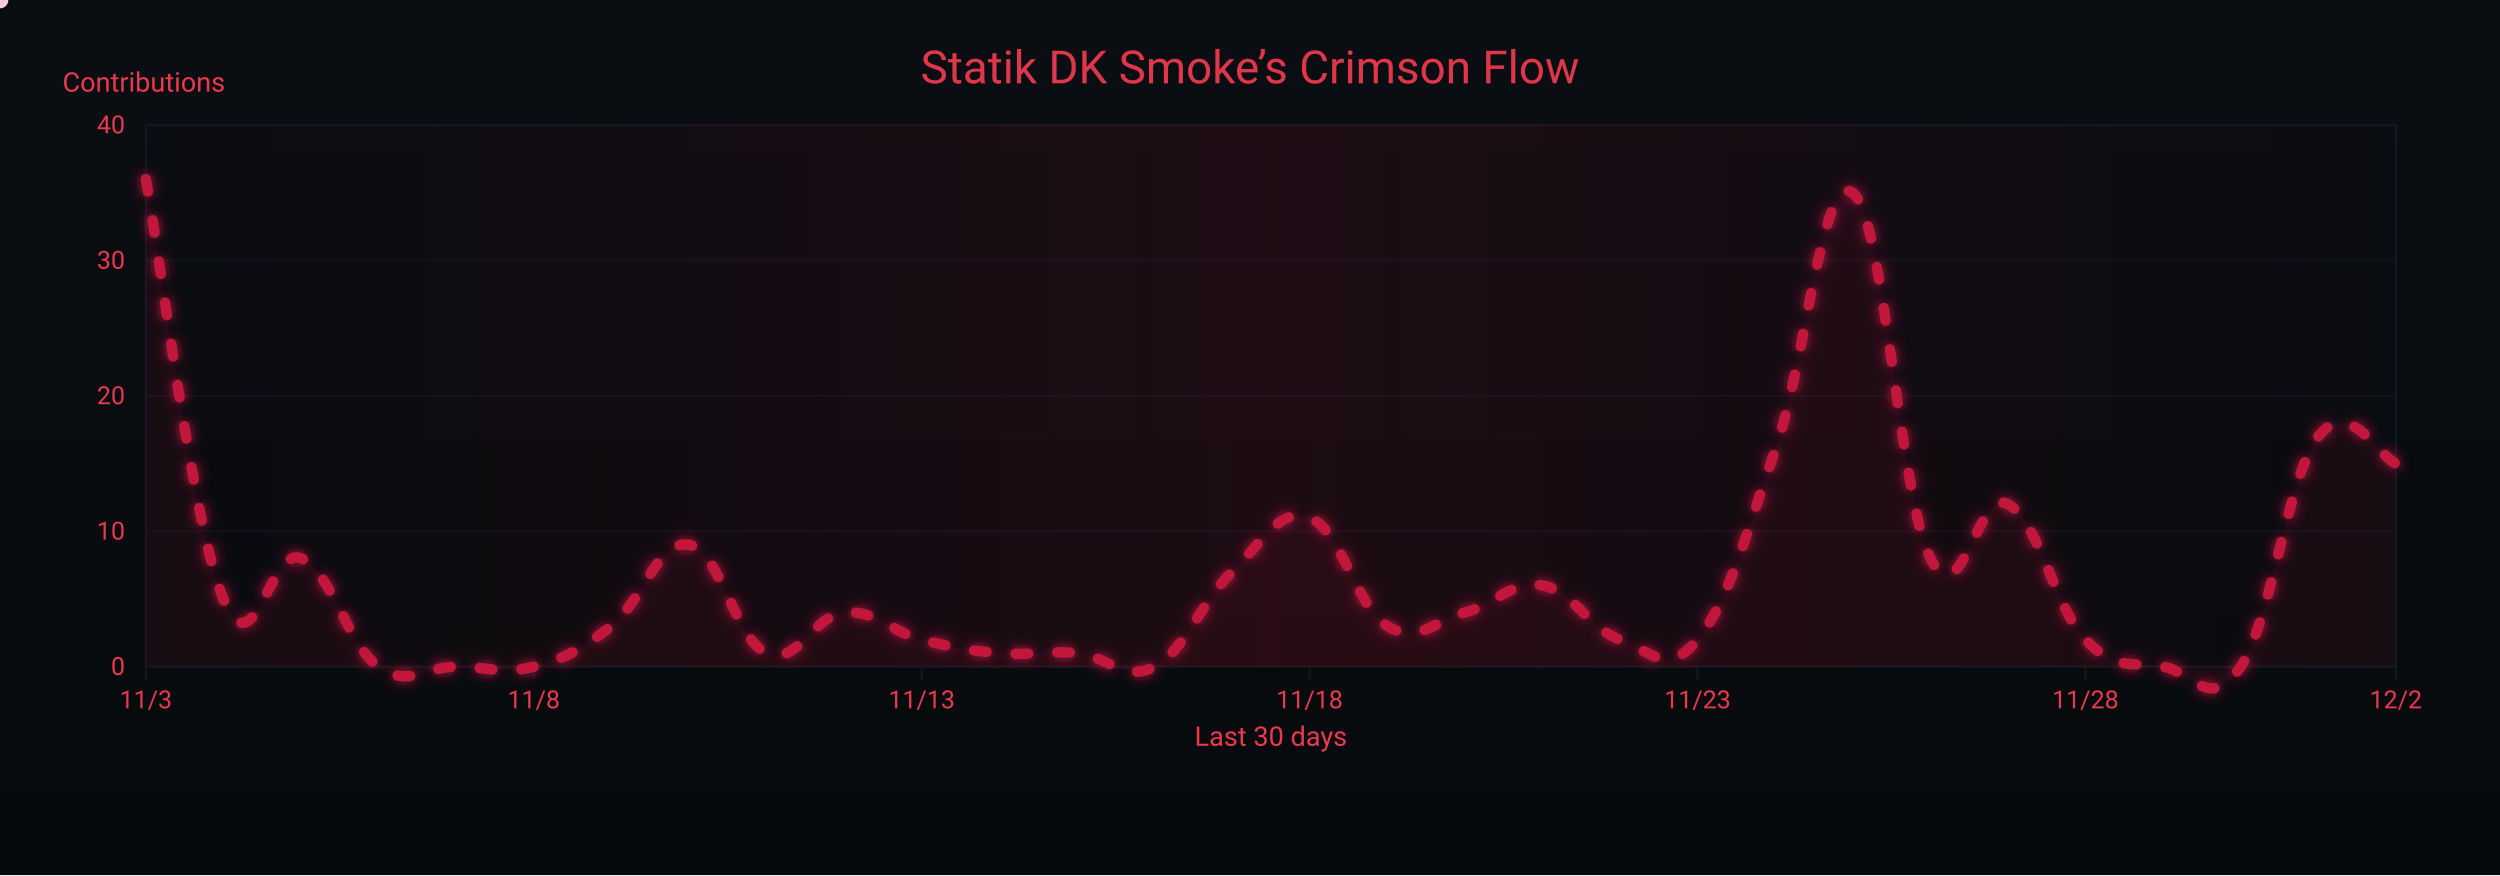
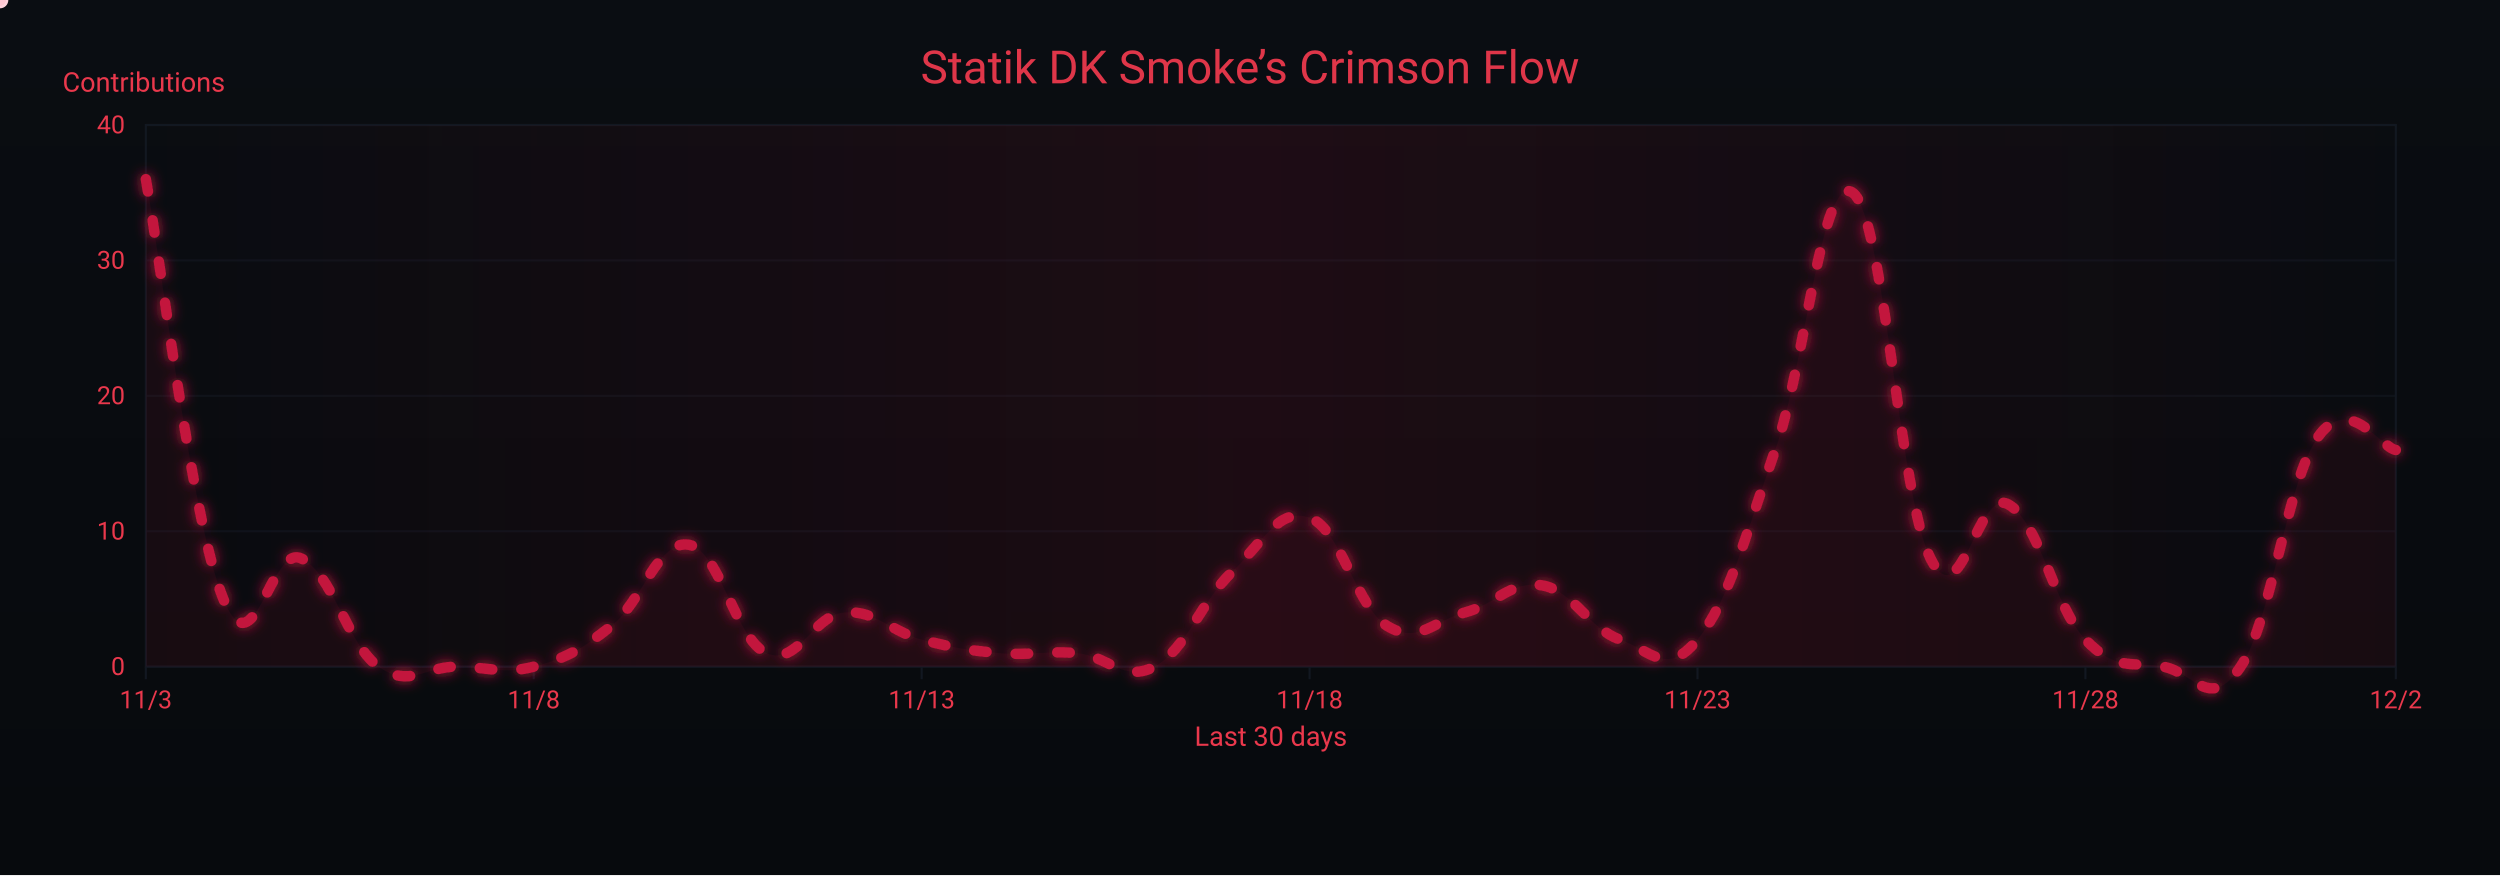
<svg xmlns="http://www.w3.org/2000/svg" width="1200" height="420" viewBox="0 0 1200 420" role="img" aria-label="Crimson Flow Graph">
  <defs>
    <linearGradient id="bgGrad" x1="0" y1="0" x2="0" y2="1">
      <stop offset="0%" stop-color="#0a0d12" />
      <stop offset="100%" stop-color="#070a0d" />
    </linearGradient>
    <filter id="glow">
      <feGaussianBlur stdDeviation="3" result="b1" />
      <feMerge>
        <feMergeNode in="b1" />
        <feMergeNode in="SourceGraphic" />
      </feMerge>
    </filter>
    <linearGradient id="sheen" x1="0" y1="0" x2="1" y2="0">
      <stop offset="0%" stop-color="#9b0e2a" stop-opacity="0" />
      <stop offset="50%" stop-color="#9b0e2a" stop-opacity=".14" />
      <stop offset="100%" stop-color="#9b0e2a" stop-opacity="0" />
      <animateTransform attributeName="gradientTransform" type="translate" from="-1 0" to="1 0" dur="9s" repeatCount="indefinite" />
    </linearGradient>
  </defs>
  <rect width="1200" height="420" fill="url(#bgGrad)" />
  <rect x="70" y="60" width="1080" height="260" fill="none" stroke="#121821" stroke-width="1" />
  <g font-family="ui-sans-serif,system-ui,-apple-system,Segoe UI,Roboto,Ubuntu,Arial" font-size="12">
    <path d="M70,320.0 H1150" stroke="#121821" stroke-width="1" opacity="0.6" />
    <text x="60" y="324.0" text-anchor="end" fill="#ea384c">0</text>
    <path d="M70,255.0 H1150" stroke="#121821" stroke-width="1" opacity="0.6" />
    <text x="60" y="259.0" text-anchor="end" fill="#ea384c">10</text>
    <path d="M70,190.0 H1150" stroke="#121821" stroke-width="1" opacity="0.6" />
    <text x="60" y="194.0" text-anchor="end" fill="#ea384c">20</text>
    <path d="M70,125.0 H1150" stroke="#121821" stroke-width="1" opacity="0.6" />
    <text x="60" y="129.0" text-anchor="end" fill="#ea384c">30</text>
    <path d="M70,60.0 H1150" stroke="#121821" stroke-width="1" opacity="0.6" />
    <text x="60" y="64.0" text-anchor="end" fill="#ea384c">40</text>
    <text x="30" y="44" fill="#ea384c" font-size="13">Contributions</text>
  </g>
  <g font-family="ui-sans-serif,system-ui,-apple-system,Segoe UI,Roboto,Ubuntu,Arial" font-size="12">
    <path d="M70.0,320 V326" stroke="#121821" stroke-width="1" />
    <text x="70.0" y="340" text-anchor="middle" fill="#ea384c">11/3</text>
    <path d="M256.2,320 V326" stroke="#121821" stroke-width="1" />
    <text x="256.2" y="340" text-anchor="middle" fill="#ea384c">11/8</text>
    <path d="M442.4,320 V326" stroke="#121821" stroke-width="1" />
    <text x="442.4" y="340" text-anchor="middle" fill="#ea384c">11/13</text>
    <path d="M628.6,320 V326" stroke="#121821" stroke-width="1" />
    <text x="628.6" y="340" text-anchor="middle" fill="#ea384c">11/18</text>
    <path d="M814.8,320 V326" stroke="#121821" stroke-width="1" />
    <text x="814.8" y="340" text-anchor="middle" fill="#ea384c">11/23</text>
    <path d="M1001.0,320 V326" stroke="#121821" stroke-width="1" />
    <text x="1001.0" y="340" text-anchor="middle" fill="#ea384c">11/28</text>
    <path d="M1150.0,320 V326" stroke="#121821" stroke-width="1" />
    <text x="1150.0" y="340" text-anchor="middle" fill="#ea384c">12/2</text>
    <text x="610" y="358" text-anchor="middle" fill="#ea384c" font-size="13">Last 30 days</text>
  </g>
  <rect x="70" y="60" width="1080" height="260" fill="url(#sheen)" />
  <text x="600" y="40" text-anchor="middle" font-family="ui-sans-serif,system-ui,-apple-system,Segoe UI,Roboto,Ubuntu,Arial" font-size="22" fill="#ea384c" opacity=".95">Statik DK Smoke’s Crimson Flow</text>
-   <path d="M70.0,86.0 C77.4,126.3 92.3,251.1 107.2,287.5 C122.1,323.9 129.6,261.5 144.5,268.0 C159.4,274.5 166.8,309.6 181.7,320.0 C196.6,330.4 204.1,320.0 219.0,320.0 C233.9,320.0 241.3,323.9 256.2,320.0 C271.1,316.1 278.6,312.2 293.4,300.5 C308.3,288.8 315.8,258.9 330.7,261.5 C345.6,264.1 353.0,307.0 367.9,313.5 C382.8,320.0 390.3,295.3 405.2,294.0 C420.1,292.7 427.5,303.1 442.4,307.0 C457.3,310.9 464.8,312.2 479.7,313.5 C494.6,314.8 502.0,312.2 516.9,313.5 C531.8,314.8 539.2,327.8 554.1,320.0 C569.0,312.2 576.5,288.8 591.4,274.5 C606.3,260.2 613.7,243.3 628.6,248.5 C643.5,253.7 651.0,291.4 665.9,300.5 C680.8,309.6 688.2,297.9 703.1,294.0 C718.0,290.1 725.4,278.4 740.3,281.0 C755.2,283.6 762.7,301.8 777.6,307.0 C792.5,312.2 799.9,325.2 814.8,307.0 C829.7,288.8 837.2,258.9 852.1,216.0 C867.0,173.1 874.4,82.1 889.3,92.5 C904.2,102.9 911.7,238.1 926.6,268.0 C941.4,297.9 948.9,234.2 963.8,242.0 C978.7,249.8 986.1,291.4 1001.0,307.0 C1015.9,322.6 1023.4,317.4 1038.3,320.0 C1053.2,322.6 1060.6,342.1 1075.5,320.0 C1090.4,297.9 1097.9,229.0 1112.8,209.5 C1127.7,190.0 1142.6,219.9 1150.0,222.5 L 1150,320 L 70,320 Z" fill="#7a0f26" opacity=".13">
+   <path d="M70.0,86.0 C77.4,126.3 92.3,251.1 107.2,287.5 C122.1,323.9 129.6,261.5 144.5,268.0 C159.4,274.5 166.8,309.6 181.7,320.0 C196.6,330.4 204.1,320.0 219.0,320.0 C233.9,320.0 241.3,323.9 256.2,320.0 C271.1,316.1 278.6,312.2 293.4,300.5 C308.3,288.8 315.8,258.9 330.7,261.5 C345.6,264.1 353.0,307.0 367.9,313.5 C382.8,320.0 390.3,295.3 405.2,294.0 C420.1,292.7 427.5,303.1 442.4,307.0 C457.3,310.9 464.8,312.2 479.7,313.5 C494.6,314.8 502.0,312.2 516.9,313.5 C531.8,314.8 539.2,327.8 554.1,320.0 C569.0,312.2 576.5,288.8 591.4,274.5 C606.3,260.2 613.7,243.3 628.6,248.5 C643.5,253.7 651.0,291.4 665.9,300.5 C680.8,309.6 688.2,297.9 703.1,294.0 C718.0,290.1 725.4,278.4 740.3,281.0 C755.2,283.6 762.7,301.8 777.6,307.0 C792.5,312.2 799.9,325.2 814.8,307.0 C829.7,288.8 837.2,258.9 852.1,216.0 C867.0,173.1 874.4,82.1 889.3,92.5 C904.2,102.9 911.7,238.1 926.6,268.0 C941.4,297.9 948.9,234.2 963.8,242.0 C978.7,249.8 986.1,291.4 1001.0,307.0 C1015.9,322.6 1023.4,317.4 1038.3,320.0 C1053.2,322.6 1060.6,342.1 1075.5,320.0 C1090.4,297.9 1097.9,230.3 1112.8,209.5 C1127.7,188.7 1142.6,214.7 1150.0,216.0 L 1150,320 L 70,320 Z" fill="#7a0f26" opacity=".13">
    <animate attributeName="opacity" values=".10;.17;.10" dur="6s" repeatCount="indefinite" />
  </path>
-   <path id="curve" d="M70.0,86.0 C77.4,126.3 92.3,251.1 107.2,287.5 C122.1,323.9 129.6,261.5 144.5,268.0 C159.4,274.5 166.8,309.6 181.7,320.0 C196.6,330.4 204.1,320.0 219.0,320.0 C233.9,320.0 241.3,323.9 256.2,320.0 C271.1,316.1 278.6,312.2 293.4,300.5 C308.3,288.8 315.8,258.9 330.7,261.5 C345.6,264.1 353.0,307.0 367.9,313.5 C382.8,320.0 390.3,295.3 405.2,294.0 C420.1,292.7 427.5,303.1 442.4,307.0 C457.3,310.9 464.8,312.2 479.7,313.5 C494.6,314.8 502.0,312.2 516.9,313.5 C531.8,314.8 539.2,327.8 554.1,320.0 C569.0,312.2 576.5,288.8 591.4,274.5 C606.3,260.2 613.7,243.3 628.6,248.5 C643.5,253.7 651.0,291.4 665.9,300.5 C680.8,309.6 688.2,297.9 703.1,294.0 C718.0,290.1 725.4,278.4 740.3,281.0 C755.2,283.6 762.7,301.8 777.6,307.0 C792.5,312.2 799.9,325.2 814.8,307.0 C829.7,288.8 837.2,258.9 852.1,216.0 C867.0,173.1 874.4,82.1 889.3,92.5 C904.2,102.9 911.7,238.1 926.6,268.0 C941.4,297.9 948.9,234.2 963.8,242.0 C978.7,249.8 986.1,291.4 1001.0,307.0 C1015.9,322.6 1023.4,317.4 1038.3,320.0 C1053.2,322.6 1060.6,342.1 1075.5,320.0 C1090.4,297.9 1097.9,229.0 1112.8,209.5 C1127.7,190.0 1142.6,219.9 1150.0,222.5" fill="none" stroke="#c3193d" stroke-width="5" stroke-linecap="round" stroke-linejoin="round" stroke-dasharray="6 14" filter="url(#glow)">
+   <path id="curve" d="M70.0,86.0 C77.4,126.3 92.3,251.1 107.2,287.5 C122.1,323.9 129.6,261.5 144.5,268.0 C159.4,274.5 166.8,309.6 181.7,320.0 C196.6,330.4 204.1,320.0 219.0,320.0 C233.9,320.0 241.3,323.9 256.2,320.0 C271.1,316.1 278.6,312.2 293.4,300.5 C308.3,288.8 315.8,258.9 330.7,261.5 C345.6,264.1 353.0,307.0 367.9,313.5 C382.8,320.0 390.3,295.3 405.2,294.0 C420.1,292.7 427.5,303.1 442.4,307.0 C457.3,310.9 464.8,312.2 479.7,313.5 C494.6,314.8 502.0,312.2 516.9,313.5 C531.8,314.8 539.2,327.8 554.1,320.0 C569.0,312.2 576.5,288.8 591.4,274.5 C606.3,260.2 613.7,243.3 628.6,248.5 C643.5,253.7 651.0,291.4 665.9,300.5 C680.8,309.6 688.2,297.9 703.1,294.0 C718.0,290.1 725.4,278.4 740.3,281.0 C755.2,283.6 762.7,301.8 777.6,307.0 C792.5,312.2 799.9,325.2 814.8,307.0 C829.7,288.8 837.2,258.9 852.1,216.0 C867.0,173.1 874.4,82.1 889.3,92.5 C904.2,102.9 911.7,238.1 926.6,268.0 C941.4,297.9 948.9,234.2 963.8,242.0 C978.7,249.8 986.1,291.4 1001.0,307.0 C1015.9,322.6 1023.4,317.4 1038.3,320.0 C1053.2,322.6 1060.6,342.1 1075.5,320.0 C1090.4,297.9 1097.9,230.3 1112.8,209.5 C1127.7,188.7 1142.6,214.7 1150.0,216.0" fill="none" stroke="#c3193d" stroke-width="5" stroke-linecap="round" stroke-linejoin="round" stroke-dasharray="6 14" filter="url(#glow)">
    <animate attributeName="stroke-dashoffset" values="0;-220" dur="4.8s" repeatCount="indefinite" />
  </path>
  <g fill="#ffd1db">
    <circle r="4">
      <animateMotion dur="7s" rotate="auto" repeatCount="indefinite">
        <mpath href="#curve" />
      </animateMotion>
      <animate attributeName="opacity" values="1;.3;1" dur="2.2s" repeatCount="indefinite" />
    </circle>
    <circle r="3" fill="#ffffff">
      <animateMotion dur="8.2s" begin="1s" rotate="auto" repeatCount="indefinite">
        <mpath href="#curve" />
      </animateMotion>
      <animate attributeName="opacity" values=".7;.2;.7" dur="2.4s" repeatCount="indefinite" />
    </circle>
    <circle r="3" fill="#ffc7d3">
      <animateMotion dur="6s" begin="2s" rotate="auto" repeatCount="indefinite">
        <mpath href="#curve" />
      </animateMotion>
      <animate attributeName="opacity" values=".8;.3;.8" dur="2s" repeatCount="indefinite" />
    </circle>
  </g>
</svg>
